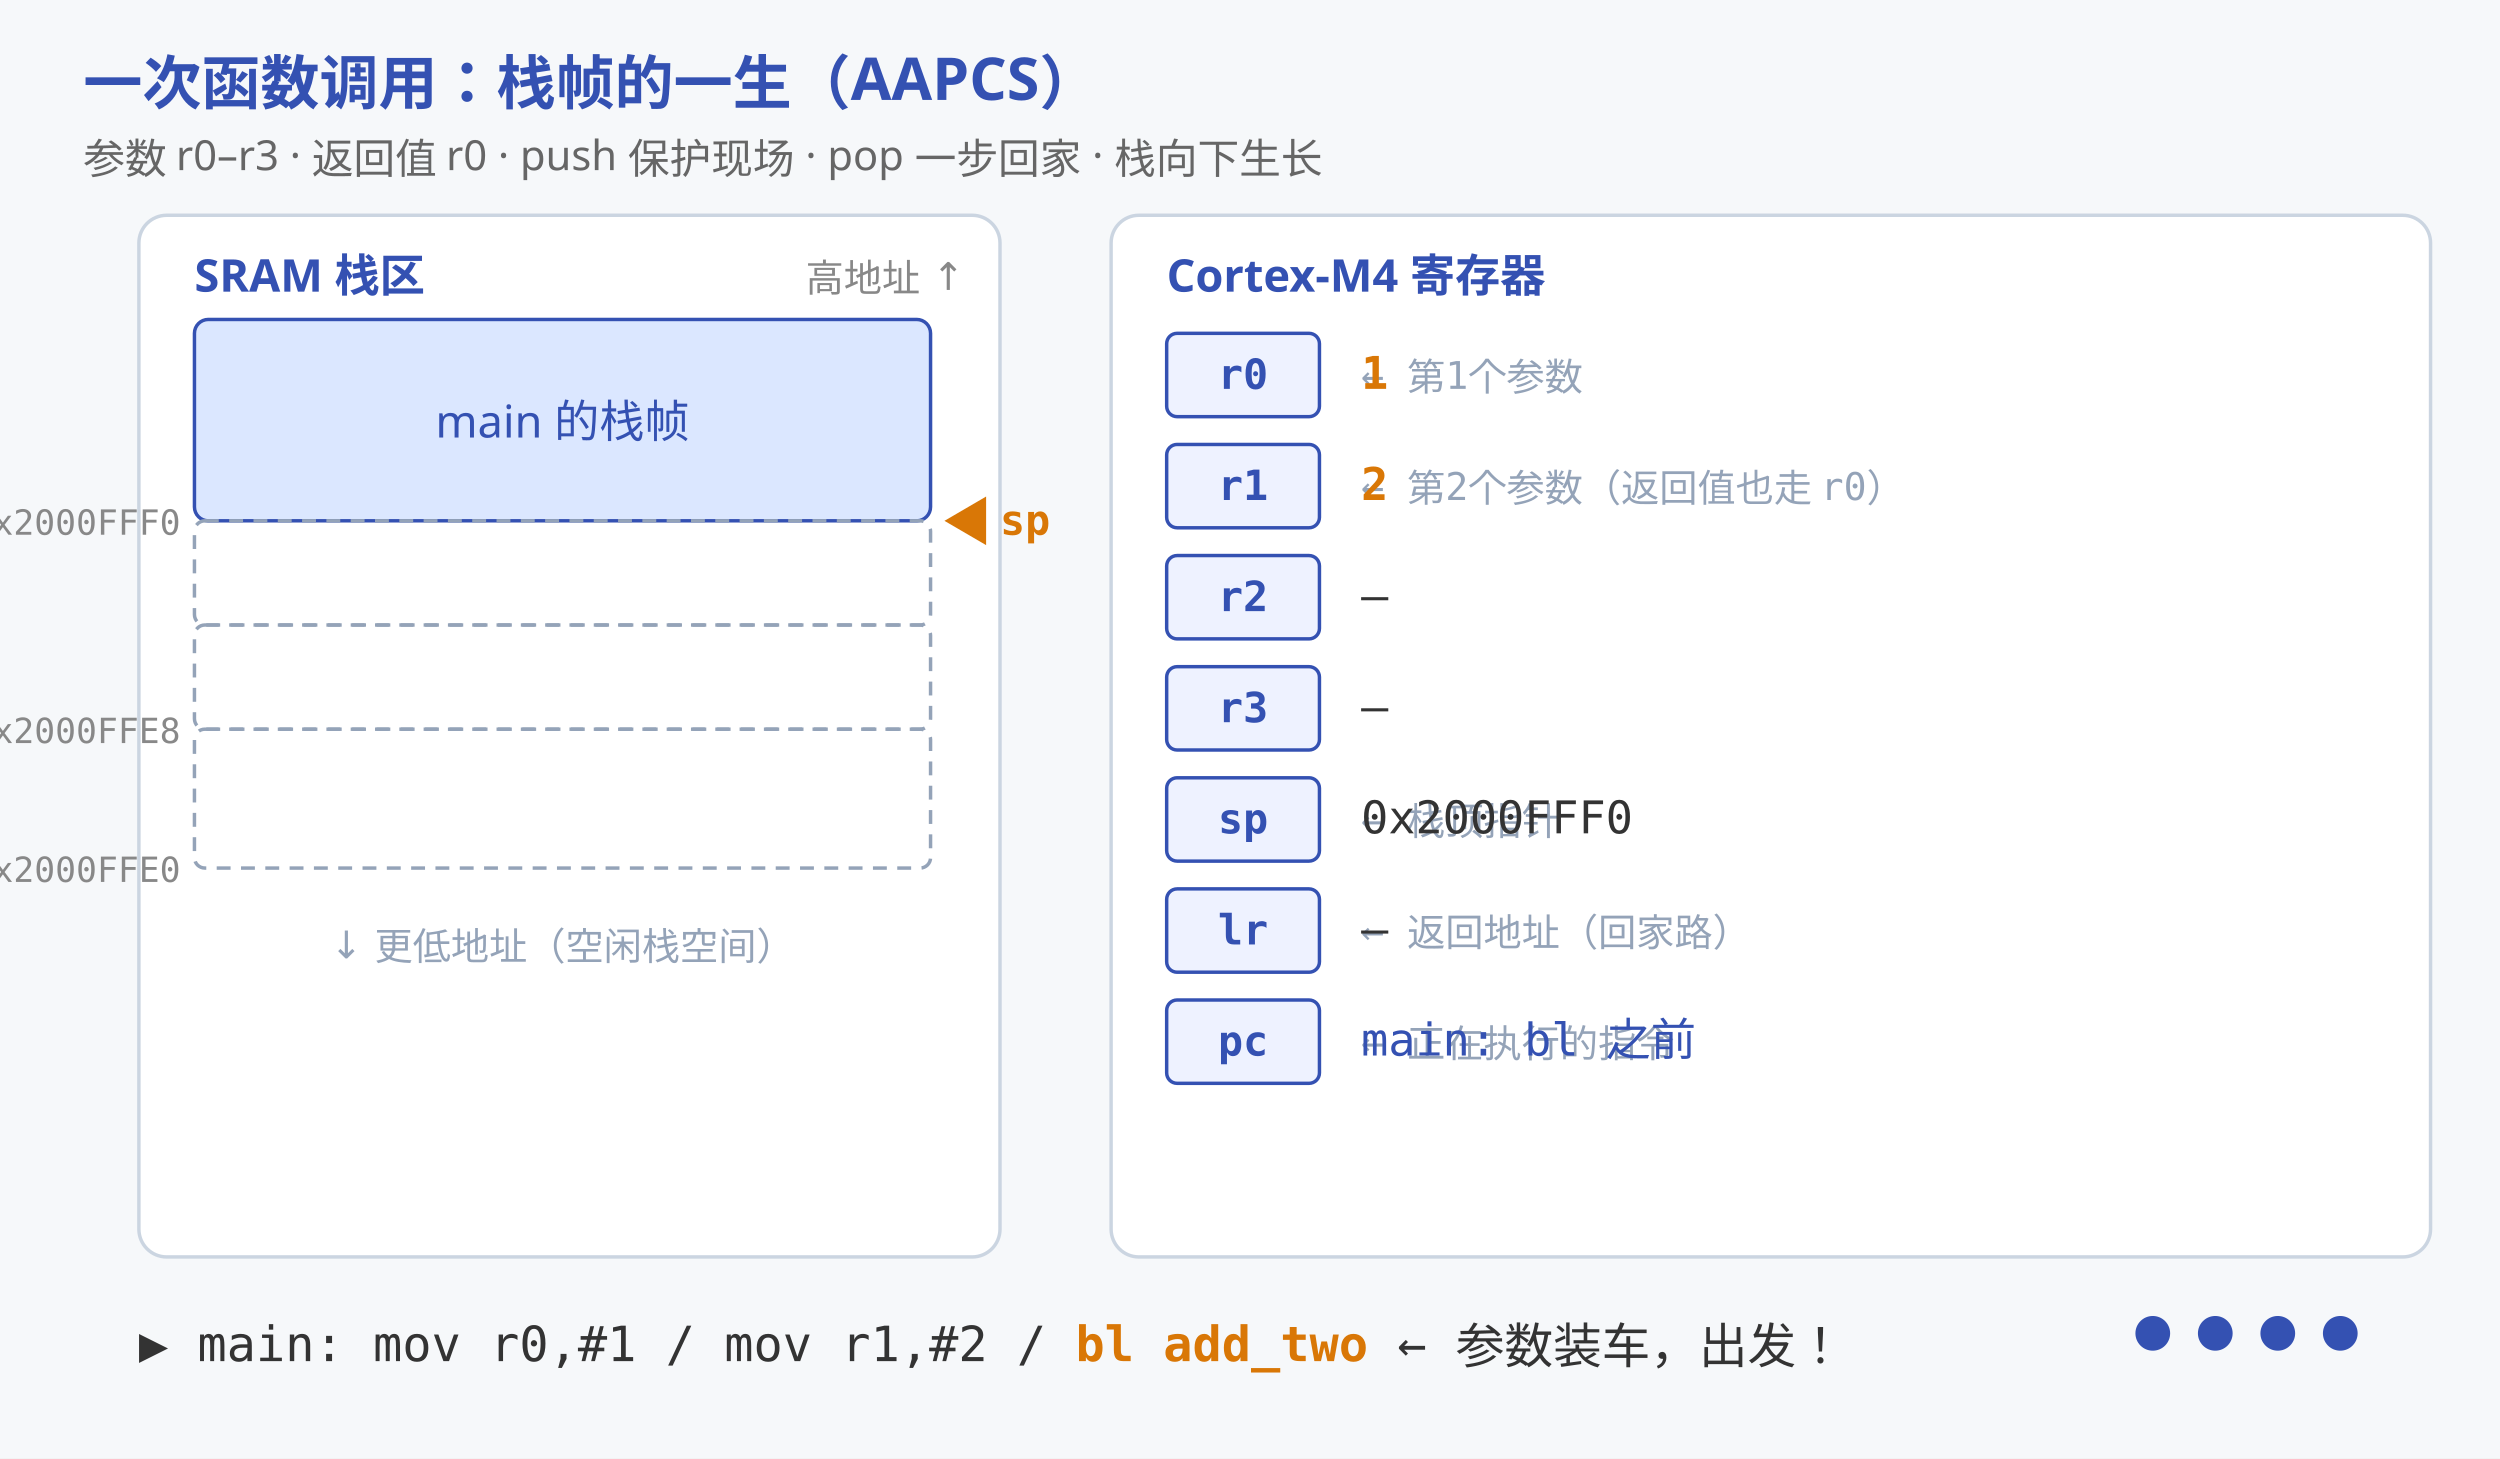
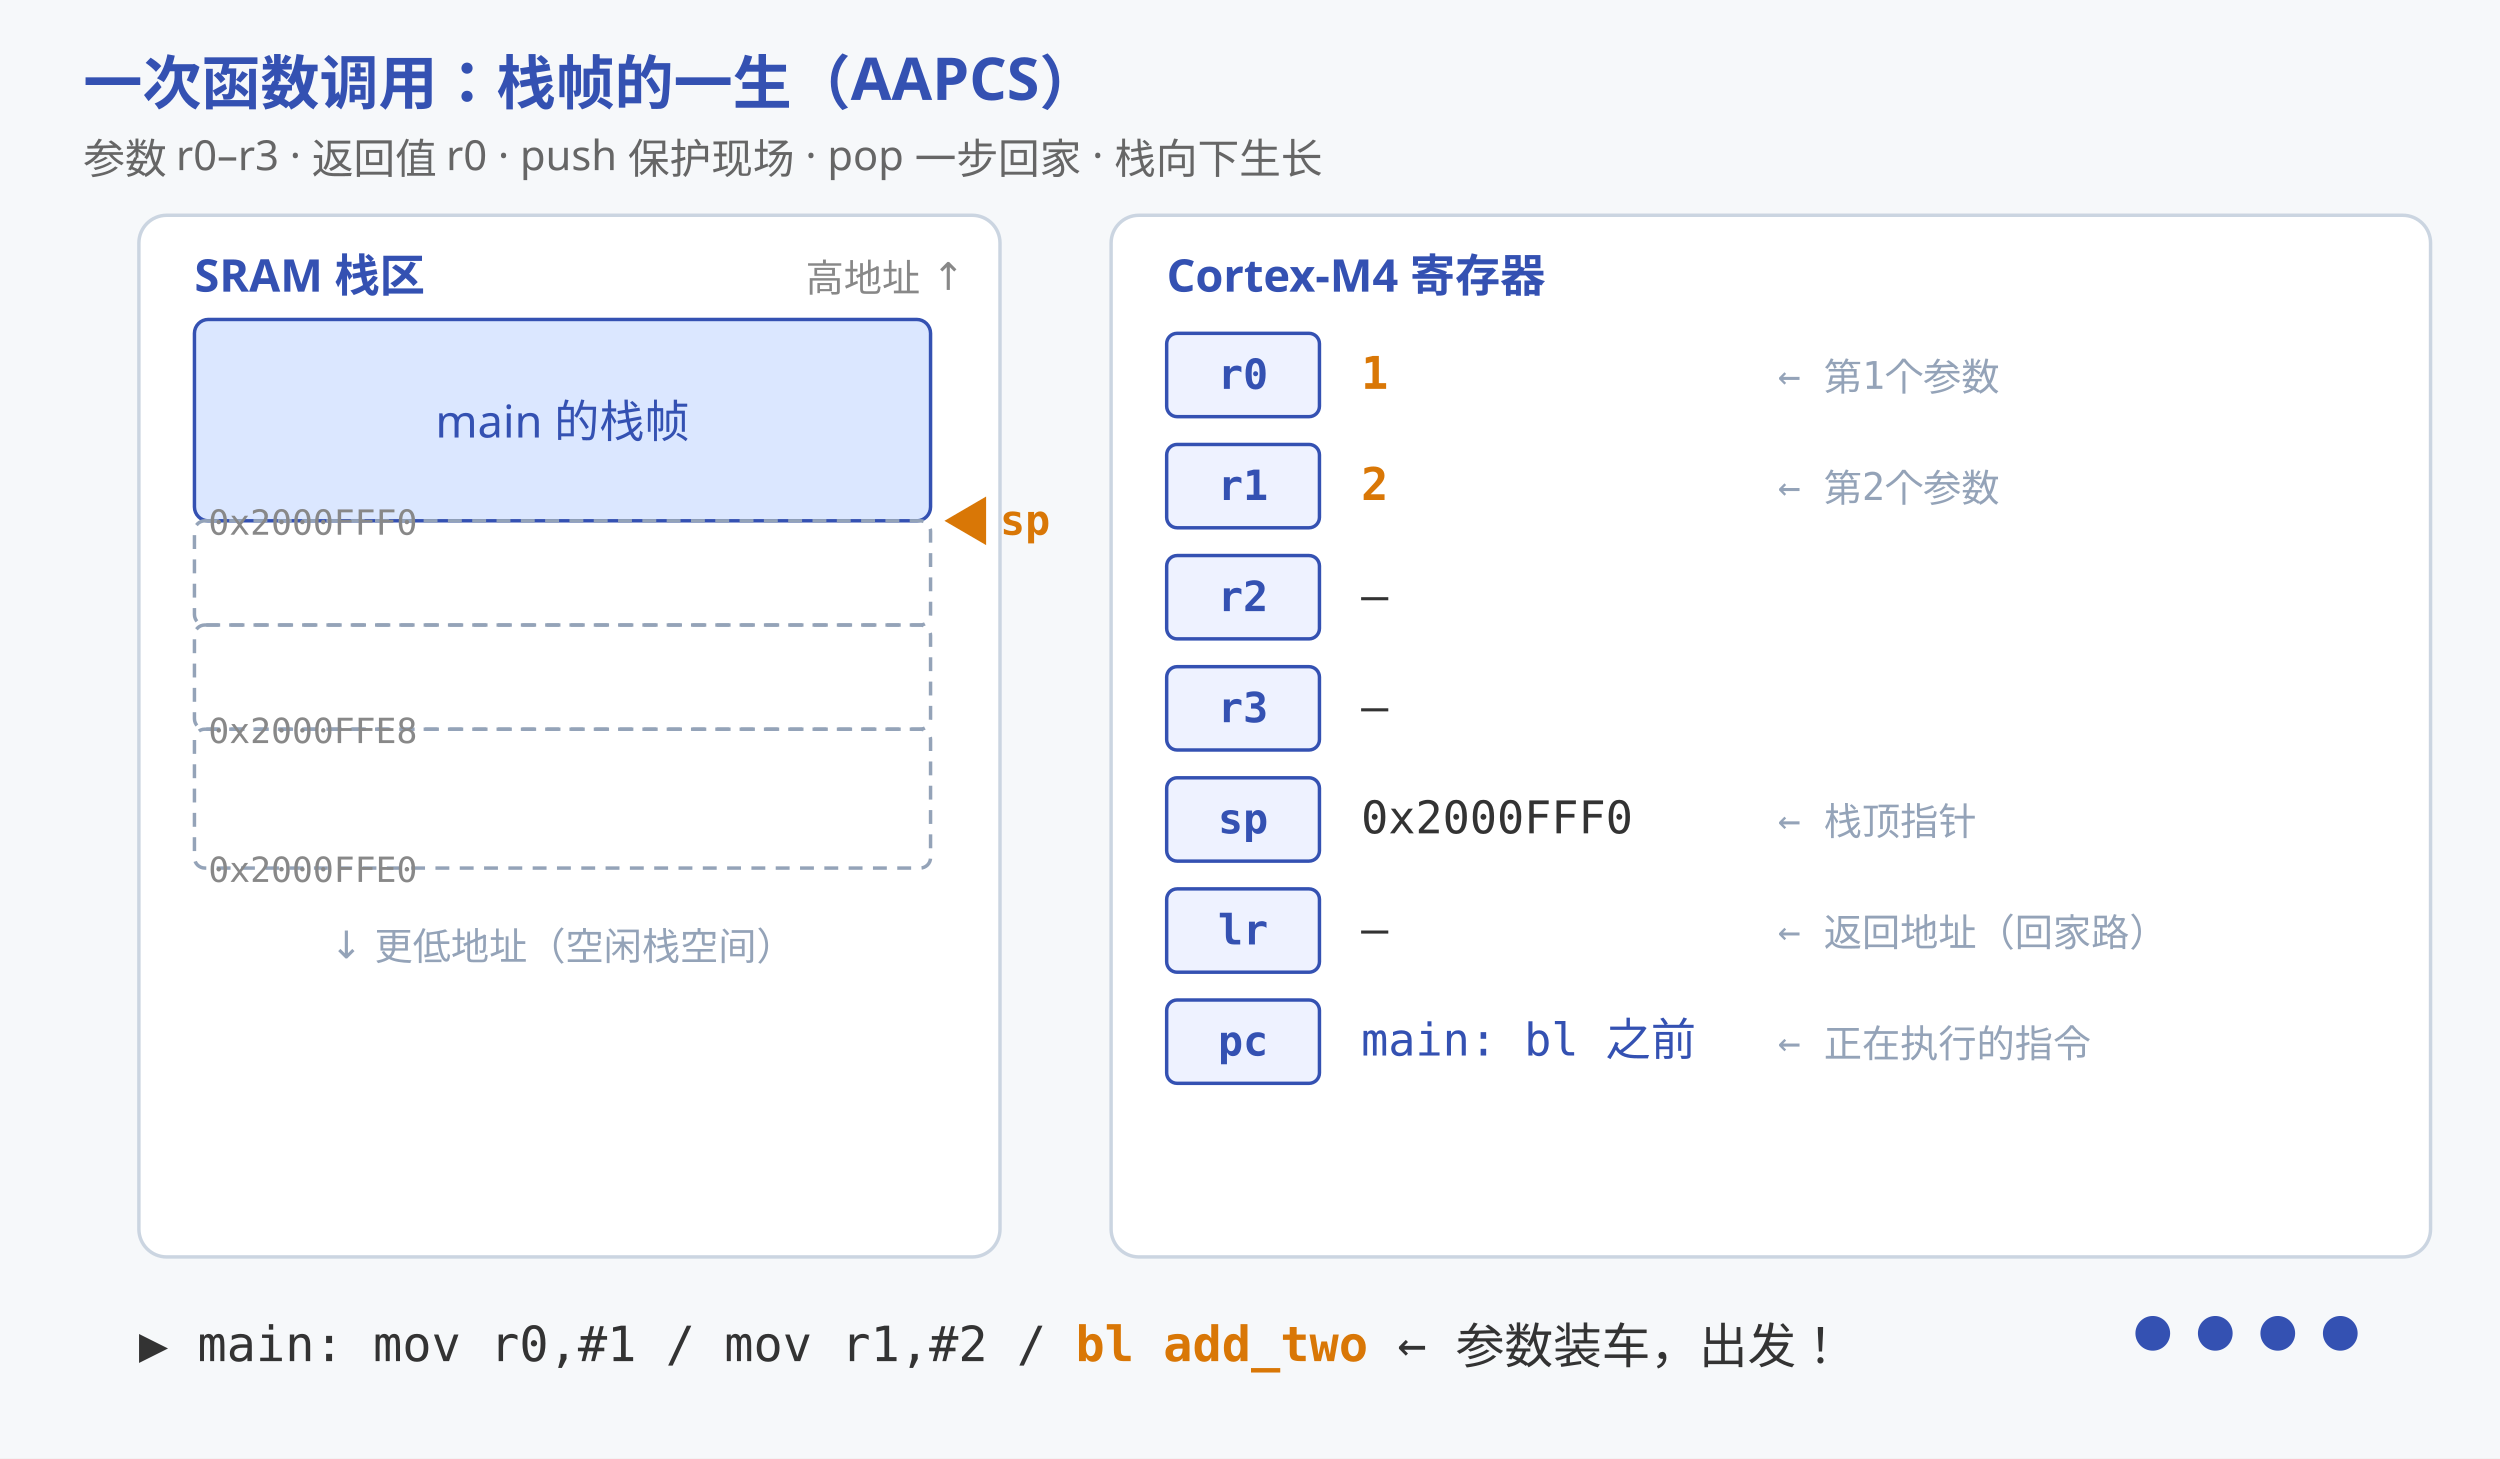
<svg xmlns="http://www.w3.org/2000/svg" viewBox="0 0 720 420" font-family="'Segoe UI','Microsoft YaHei',sans-serif">
  <rect width="720" height="420" fill="#f6f8fa" />
  <text x="24" y="30" font-size="17" font-weight="bold" fill="#3451b2">一次函数调用：栈帧的一生（AAPCS）</text>
  <text x="24" y="50" font-size="12" fill="#666">参数 r0–r3 · 返回值 r0 · push 保护现场 · pop 一步回家 · 栈向下生长</text>
  <rect x="40" y="62" width="248" height="300" fill="#ffffff" stroke="#cbd5e1" rx="8" />
  <text x="56" y="84" font-size="13" font-weight="bold" fill="#3451b2">SRAM 栈区</text>
  <text x="232" y="84" font-size="11" fill="#888">高地址 ↑</text>
  <rect x="56" y="92" width="212" height="58" fill="#dbe7ff" stroke="#3451b2" rx="4" />
  <text x="162" y="126" font-size="13" fill="#3451b2" text-anchor="middle">main 的栈帧</text>
  <rect x="56" y="150" width="212" height="30" fill="none" stroke="#94a3b8" stroke-dasharray="4 3" rx="3" />
  <rect x="56" y="180" width="212" height="30" fill="none" stroke="#94a3b8" stroke-dasharray="4 3" rx="3" />
  <rect x="56" y="210" width="212" height="40" fill="none" stroke="#94a3b8" stroke-dasharray="4 3" rx="3" />
  <text x="162" y="276" font-size="11" fill="#94a3b8" text-anchor="middle">↓ 更低地址（空闲栈空间）</text>
-   <text x="52" y="154" font-size="10" fill="#888" text-anchor="end" font-family="Consolas,monospace">0x2000FFF0</text>
-   <text x="52" y="214" font-size="10" fill="#888" text-anchor="end" font-family="Consolas,monospace">0x2000FFE8</text>
-   <text x="52" y="254" font-size="10" fill="#888" text-anchor="end" font-family="Consolas,monospace">0x2000FFE0</text>
+   <text x="60" y="154" font-size="10" fill="#888" font-family="Consolas,monospace">0x2000FFF0</text>
+   <text x="60" y="214" font-size="10" fill="#888" font-family="Consolas,monospace">0x2000FFE8</text>
+   <text x="60" y="254" font-size="10" fill="#888" font-family="Consolas,monospace">0x2000FFE0</text>
  <g transform="translate(272,150)">
-     <animateTransform attributeName="transform" type="translate" calcMode="discrete" values="272 150;272 210;272 250;272 150;272 150" keyTimes="0;0.25;0.5;0.75;1" dur="12s" repeatCount="indefinite" />
-     <polygon points="0,0 12,-7 12,7" fill="#d97706" />
+     <animateTransform attributeName="transform" type="translate" values="272 150;272 150;272 180;272 210;272 210;272 250;272 250;272 150;272 150" keyTimes="0;0.25;0.29;0.33;0.50;0.54;0.75;0.80;1" dur="12s" repeatCount="indefinite" />
+     <polygon points="0,0 12,-7 12,7" fill="#d97706">
+       <animate attributeName="opacity" values="1;0.35;1" keyTimes="0;0.5;1" dur="1s" repeatCount="indefinite" />
+     </polygon>
    <text x="16" y="4" font-size="12" font-weight="bold" fill="#d97706" font-family="Consolas,monospace">sp</text>
  </g>
  <rect x="320" y="62" width="380" height="300" fill="#ffffff" stroke="#cbd5e1" rx="8" />
  <text x="336" y="84" font-size="13" font-weight="bold" fill="#3451b2">Cortex-M4 寄存器</text>
  <g font-size="12" font-family="Consolas,monospace">
    <g fill="#eef2ff" stroke="#3451b2">
      <rect x="336" y="96" width="44" height="24" rx="3" />
      <rect x="336" y="128" width="44" height="24" rx="3" />
      <rect x="336" y="160" width="44" height="24" rx="3" />
      <rect x="336" y="192" width="44" height="24" rx="3" />
      <rect x="336" y="224" width="44" height="24" rx="3" />
      <rect x="336" y="256" width="44" height="24" rx="3" />
      <rect x="336" y="288" width="44" height="24" rx="3" />
    </g>
    <g fill="#3451b2" font-weight="bold">
      <text x="358" y="112" text-anchor="middle">r0</text>
      <text x="358" y="144" text-anchor="middle">r1</text>
      <text x="358" y="176" text-anchor="middle">r2</text>
      <text x="358" y="208" text-anchor="middle">r3</text>
      <text x="358" y="240" text-anchor="middle">sp</text>
      <text x="358" y="272" text-anchor="middle">lr</text>
      <text x="358" y="304" text-anchor="middle">pc</text>
    </g>
-     <text x="392" y="112" fill="#94a3b8" font-size="11">← 第1个参数</text>
-     <text x="392" y="144" fill="#94a3b8" font-size="11">← 第2个参数（返回值也走 r0）</text>
-     <text x="392" y="240" fill="#94a3b8" font-size="11">← 栈顶指针</text>
-     <text x="392" y="272" fill="#94a3b8" font-size="11">← 返回地址（回家路）</text>
-     <text x="392" y="304" fill="#94a3b8" font-size="11">← 正在执行的指令</text>
+     <text x="512" y="112" fill="#94a3b8" font-size="11">← 第1个参数</text>
+     <text x="512" y="144" fill="#94a3b8" font-size="11">← 第2个参数</text>
+     <text x="512" y="240" fill="#94a3b8" font-size="11">← 栈顶指针</text>
+     <text x="512" y="272" fill="#94a3b8" font-size="11">← 返回地址（回家路）</text>
+     <text x="512" y="304" fill="#94a3b8" font-size="11">← 正在执行的指令</text>
  </g>
+   <circle cy="108" r="4" fill="#d97706" opacity="0">
+     <animate attributeName="opacity" calcMode="discrete" values="0;1;0;0;0" keyTimes="0;0.02;0.07;0.5;1" dur="12s" repeatCount="indefinite" />
+     <animate attributeName="cx" values="560;560;358;358" keyTimes="0;0.02;0.07;1" dur="12s" repeatCount="indefinite" />
+   </circle>
+   <circle cy="140" r="4" fill="#d97706" opacity="0">
+     <animate attributeName="opacity" calcMode="discrete" values="0;1;0;0;0" keyTimes="0;0.04;0.09;0.5;1" dur="12s" repeatCount="indefinite" />
+     <animate attributeName="cx" values="600;600;358;358" keyTimes="0;0.04;0.09;1" dur="12s" repeatCount="indefinite" />
+   </circle>
+   <circle r="4" fill="#d97706" opacity="0">
+     <animate attributeName="opacity" calcMode="discrete" values="0;1;0;0;0" keyTimes="0;0.30;0.40;0.6;1" dur="12s" repeatCount="indefinite" />
+     <animate attributeName="cx" values="358;358;162;162" keyTimes="0;0.30;0.37;1" dur="12s" repeatCount="indefinite" />
+     <animate attributeName="cy" values="268;268;195;195" keyTimes="0;0.30;0.37;1" dur="12s" repeatCount="indefinite" />
+   </circle>
+   <circle r="4" fill="#3451b2" opacity="0">
+     <animate attributeName="opacity" calcMode="discrete" values="0;1;0;0;0" keyTimes="0;0.78;0.88;0.95;1" dur="12s" repeatCount="indefinite" />
+     <animate attributeName="cx" values="162;162;358;358" keyTimes="0;0.78;0.86;1" dur="12s" repeatCount="indefinite" />
+     <animate attributeName="cy" values="195;195;300;300" keyTimes="0;0.78;0.86;1" dur="12s" repeatCount="indefinite" />
+   </circle>
  <g opacity="1">
    <animate attributeName="opacity" calcMode="discrete" values="1;0;0;0;0" keyTimes="0;0.25;0.5;0.75;1" dur="12s" repeatCount="indefinite" />
    <g font-size="13" font-family="Consolas,monospace">
      <text x="392" y="112" fill="#d97706" font-weight="bold">1</text>
      <text x="392" y="144" fill="#d97706" font-weight="bold">2</text>
      <text x="392" y="176" fill="#333">—</text>
      <text x="392" y="208" fill="#333">—</text>
      <text x="392" y="240" fill="#333">0x2000FFF0</text>
      <text x="392" y="272" fill="#333">—</text>
      <text x="392" y="304" fill="#3451b2">main: bl 之前</text>
    </g>
    <text x="40" y="392" font-size="14" font-family="Consolas,monospace" fill="#333">▶ main: mov r0,#1 / mov r1,#2 / <tspan fill="#d97706" font-weight="bold">bl add_two</tspan>  ← 参数装车，出发！</text>
  </g>
  <g opacity="0">
    <animate attributeName="opacity" calcMode="discrete" values="0;1;0;0;0" keyTimes="0;0.25;0.5;0.75;1" dur="12s" repeatCount="indefinite" />
    <rect x="56" y="150" width="212" height="30" fill="#d8f3e5" stroke="#3eaf7c" rx="3" />
    <rect x="56" y="180" width="212" height="30" fill="#d8f3e5" stroke="#3eaf7c" rx="3" />
    <text x="162" y="170" font-size="12" fill="#1a7f56" text-anchor="middle" font-family="Consolas,monospace">r4'（借来的，要还）</text>
    <text x="162" y="200" font-size="12" fill="#1a7f56" text-anchor="middle" font-family="Consolas,monospace">lr（返回地址 0x08000234）</text>
    <g font-size="13" font-family="Consolas,monospace">
      <text x="392" y="112" fill="#333">1</text>
      <text x="392" y="144" fill="#333">2</text>
      <text x="392" y="176" fill="#333">—</text>
      <text x="392" y="208" fill="#333">—</text>
      <text x="392" y="240" fill="#d97706" font-weight="bold">0x2000FFE8</text>
      <text x="392" y="272" fill="#d97706" font-weight="bold">0x08000234</text>
      <text x="392" y="304" fill="#3451b2">add_two: push</text>
    </g>
    <text x="40" y="392" font-size="14" font-family="Consolas,monospace" fill="#333">▶ add_two: <tspan fill="#d97706" font-weight="bold">push {r4, lr}</tspan>  ← 保护现场：r4 要用，lr 是回家路</text>
  </g>
  <g opacity="0">
    <animate attributeName="opacity" calcMode="discrete" values="0;0;1;0;0" keyTimes="0;0.25;0.5;0.75;1" dur="12s" repeatCount="indefinite" />
    <rect x="56" y="150" width="212" height="30" fill="#d8f3e5" stroke="#3eaf7c" rx="3" />
    <rect x="56" y="180" width="212" height="30" fill="#d8f3e5" stroke="#3eaf7c" rx="3" />
    <text x="162" y="170" font-size="12" fill="#1a7f56" text-anchor="middle" font-family="Consolas,monospace">r4'（借来的，要还）</text>
    <text x="162" y="200" font-size="12" fill="#1a7f56" text-anchor="middle" font-family="Consolas,monospace">lr（返回地址 0x08000234）</text>
    <rect x="56" y="210" width="212" height="40" fill="#fdf0d5" stroke="#d97706" rx="3" />
    <text x="162" y="234" font-size="12" fill="#a16207" text-anchor="middle" font-family="Consolas,monospace">局部变量 buf[2]</text>
    <g font-size="13" font-family="Consolas,monospace">
      <text x="392" y="112" fill="#d97706" font-weight="bold">3</text>
      <text x="392" y="144" fill="#333">2</text>
      <text x="392" y="176" fill="#333">—</text>
      <text x="392" y="208" fill="#333">—</text>
      <text x="392" y="240" fill="#d97706" font-weight="bold">0x2000FFE0</text>
      <text x="392" y="272" fill="#333">0x08000234</text>
      <text x="392" y="304" fill="#3451b2">add_two: adds</text>
    </g>
    <text x="40" y="392" font-size="14" font-family="Consolas,monospace" fill="#333">▶ <tspan fill="#d97706" font-weight="bold">sub sp,#8</tspan> … adds r0,r0,r1 → r0=3  ← 局部变量占坑，算出结果</text>
  </g>
  <g opacity="0">
    <animate attributeName="opacity" calcMode="discrete" values="0;0;0;1;0" keyTimes="0;0.25;0.5;0.75;1" dur="12s" repeatCount="indefinite" />
    <g font-size="13" font-family="Consolas,monospace">
      <text x="392" y="112" fill="#d97706" font-weight="bold">3 ← 返回值</text>
      <text x="392" y="144" fill="#333">2</text>
      <text x="392" y="176" fill="#333">—</text>
      <text x="392" y="208" fill="#333">—</text>
      <text x="392" y="240" fill="#d97706" font-weight="bold">0x2000FFF0</text>
      <text x="392" y="272" fill="#333">0x08000234</text>
      <text x="392" y="304" fill="#d97706" font-weight="bold">回到 main!</text>
    </g>
    <text x="40" y="392" font-size="14" font-family="Consolas,monospace" fill="#333">▶ <tspan fill="#d97706" font-weight="bold">pop {r4, pc}</tspan>  ← 现场复原，sp 弹回，pc 一步跳回 main</text>
  </g>
  <g transform="translate(620,384)">
    <g fill="#3451b2">
      <circle cx="0" cy="0" r="5">
        <animate attributeName="opacity" calcMode="discrete" values="1;0.2;0.2;0.2;0.2" keyTimes="0;0.25;0.5;0.75;1" dur="12s" repeatCount="indefinite" />
      </circle>
      <circle cx="18" cy="0" r="5">
        <animate attributeName="opacity" calcMode="discrete" values="0.2;1;0.2;0.2;0.2" keyTimes="0;0.25;0.5;0.75;1" dur="12s" repeatCount="indefinite" />
      </circle>
      <circle cx="36" cy="0" r="5">
        <animate attributeName="opacity" calcMode="discrete" values="0.2;0.2;1;0.2;0.2" keyTimes="0;0.25;0.5;0.75;1" dur="12s" repeatCount="indefinite" />
      </circle>
      <circle cx="54" cy="0" r="5">
        <animate attributeName="opacity" calcMode="discrete" values="0.2;0.2;0.2;1;0.2" keyTimes="0;0.25;0.5;0.75;1" dur="12s" repeatCount="indefinite" />
      </circle>
    </g>
  </g>
</svg>
